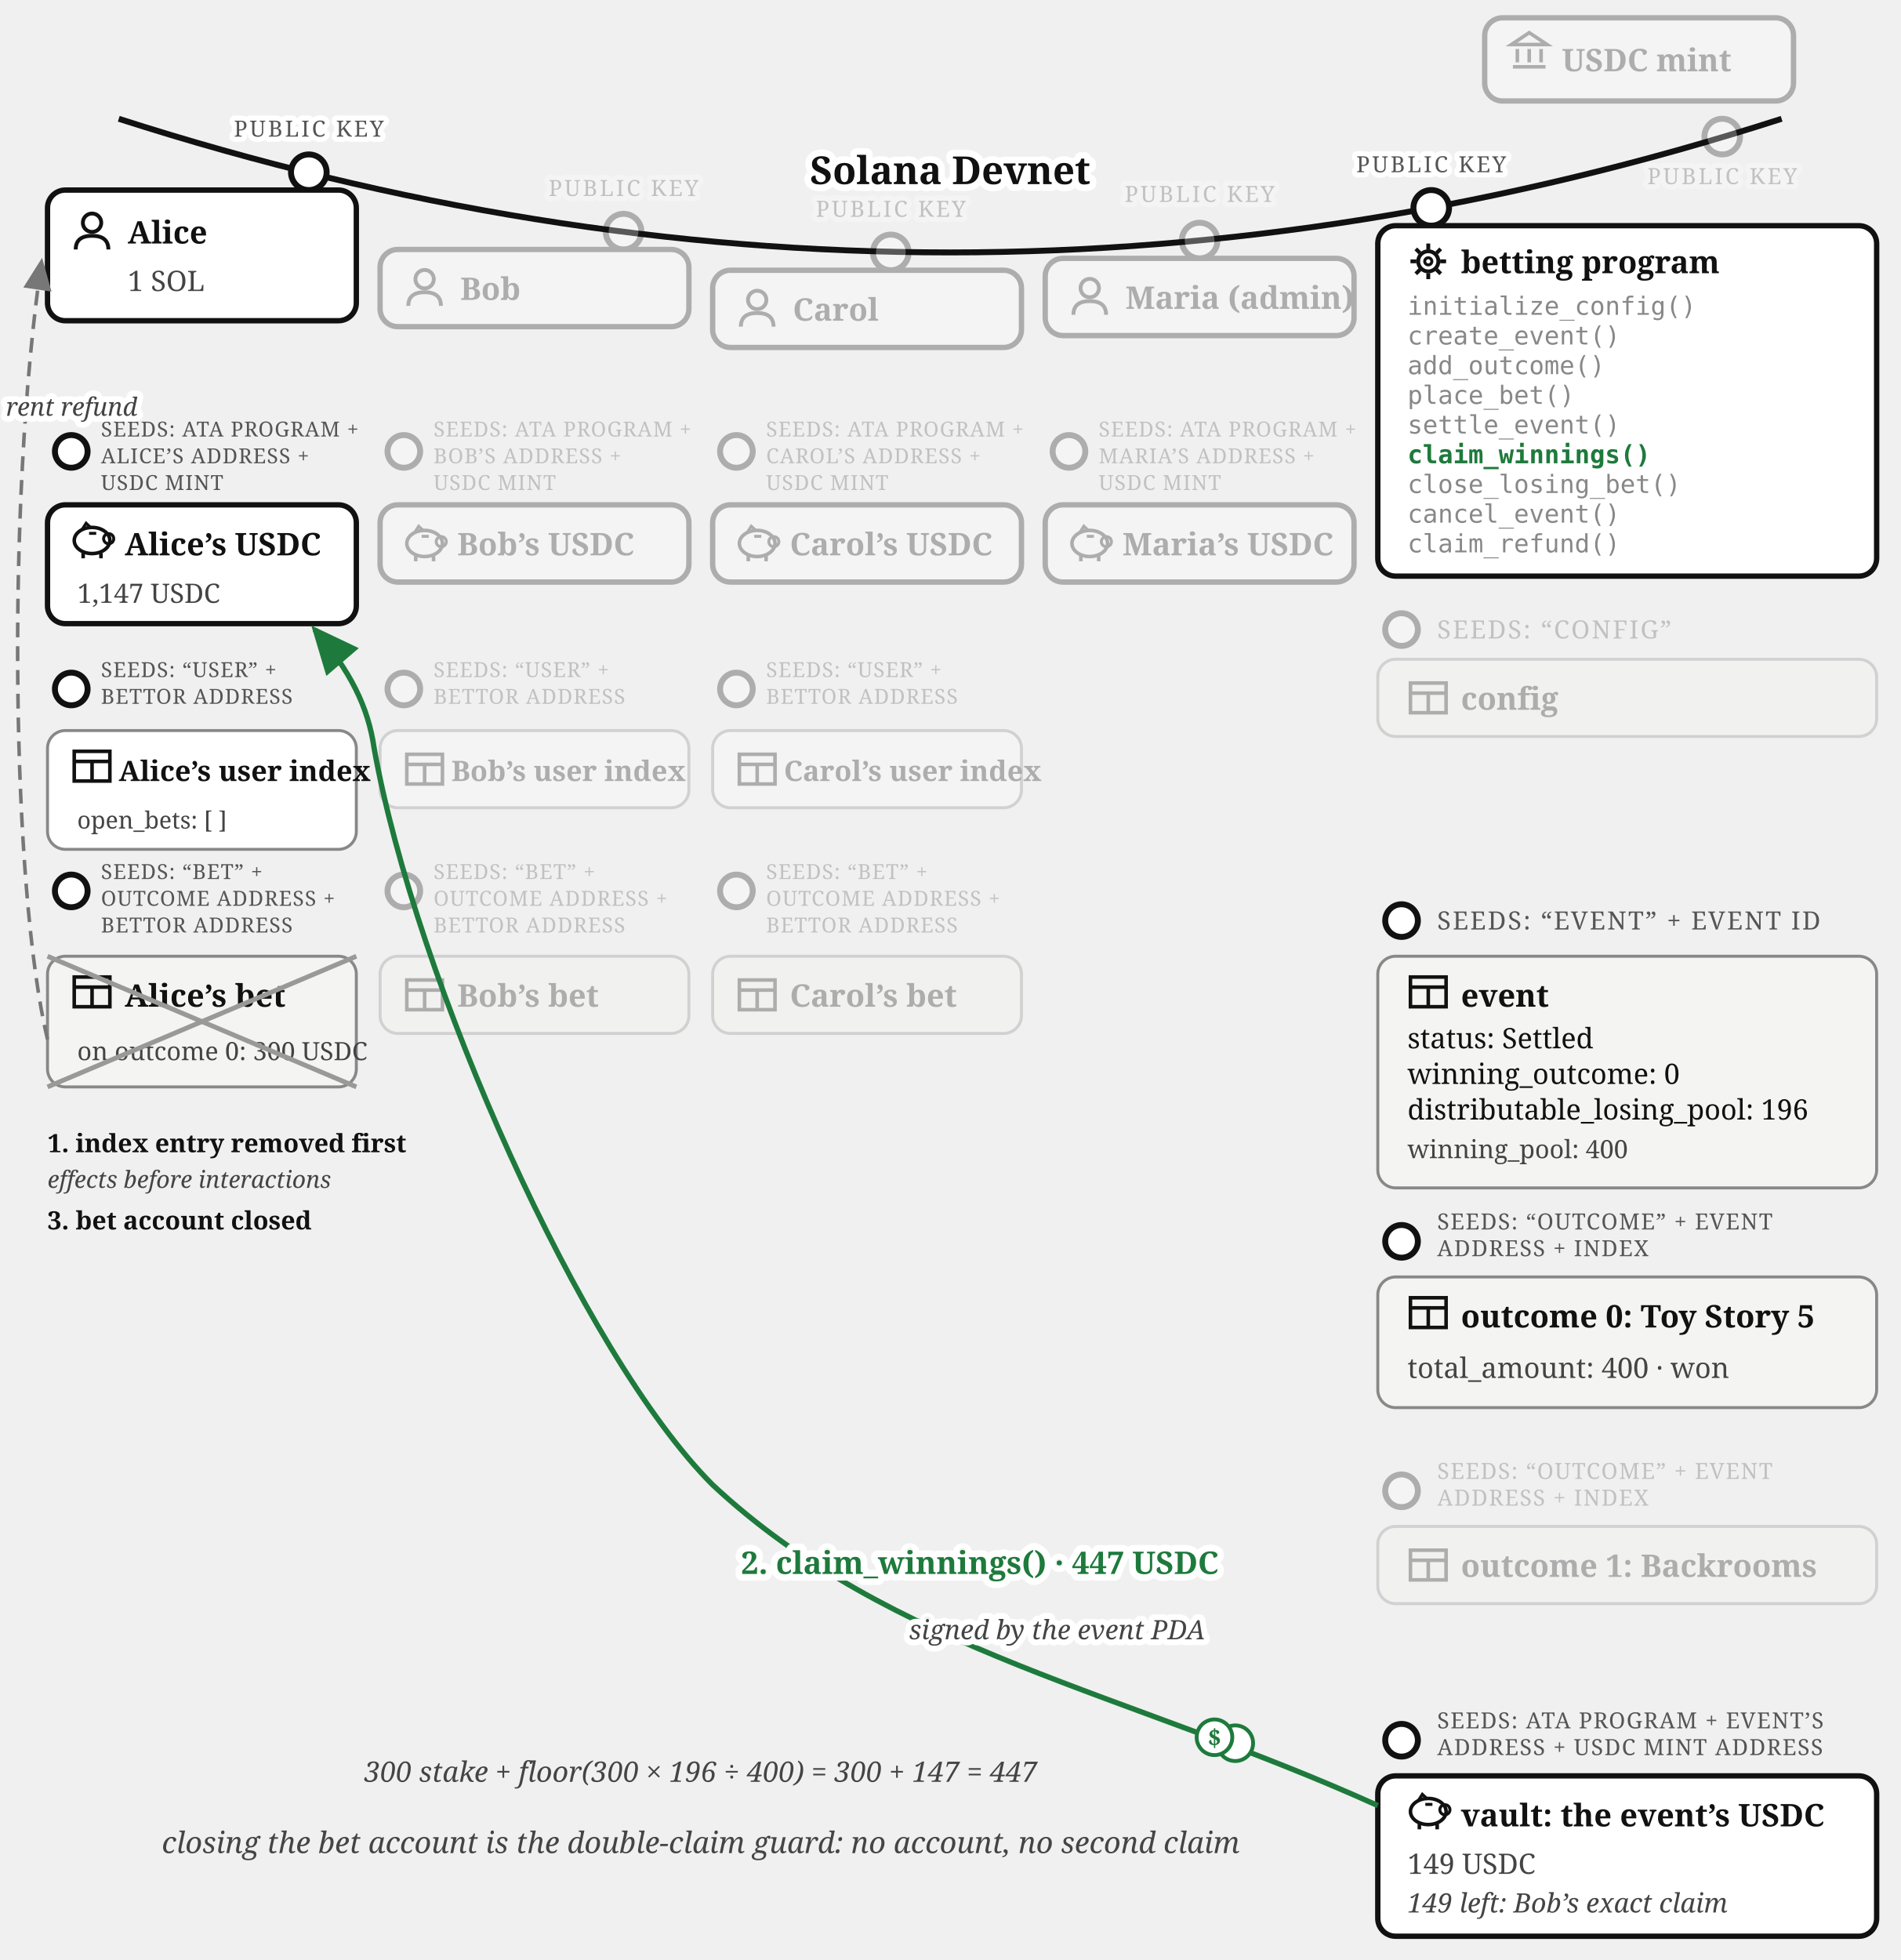
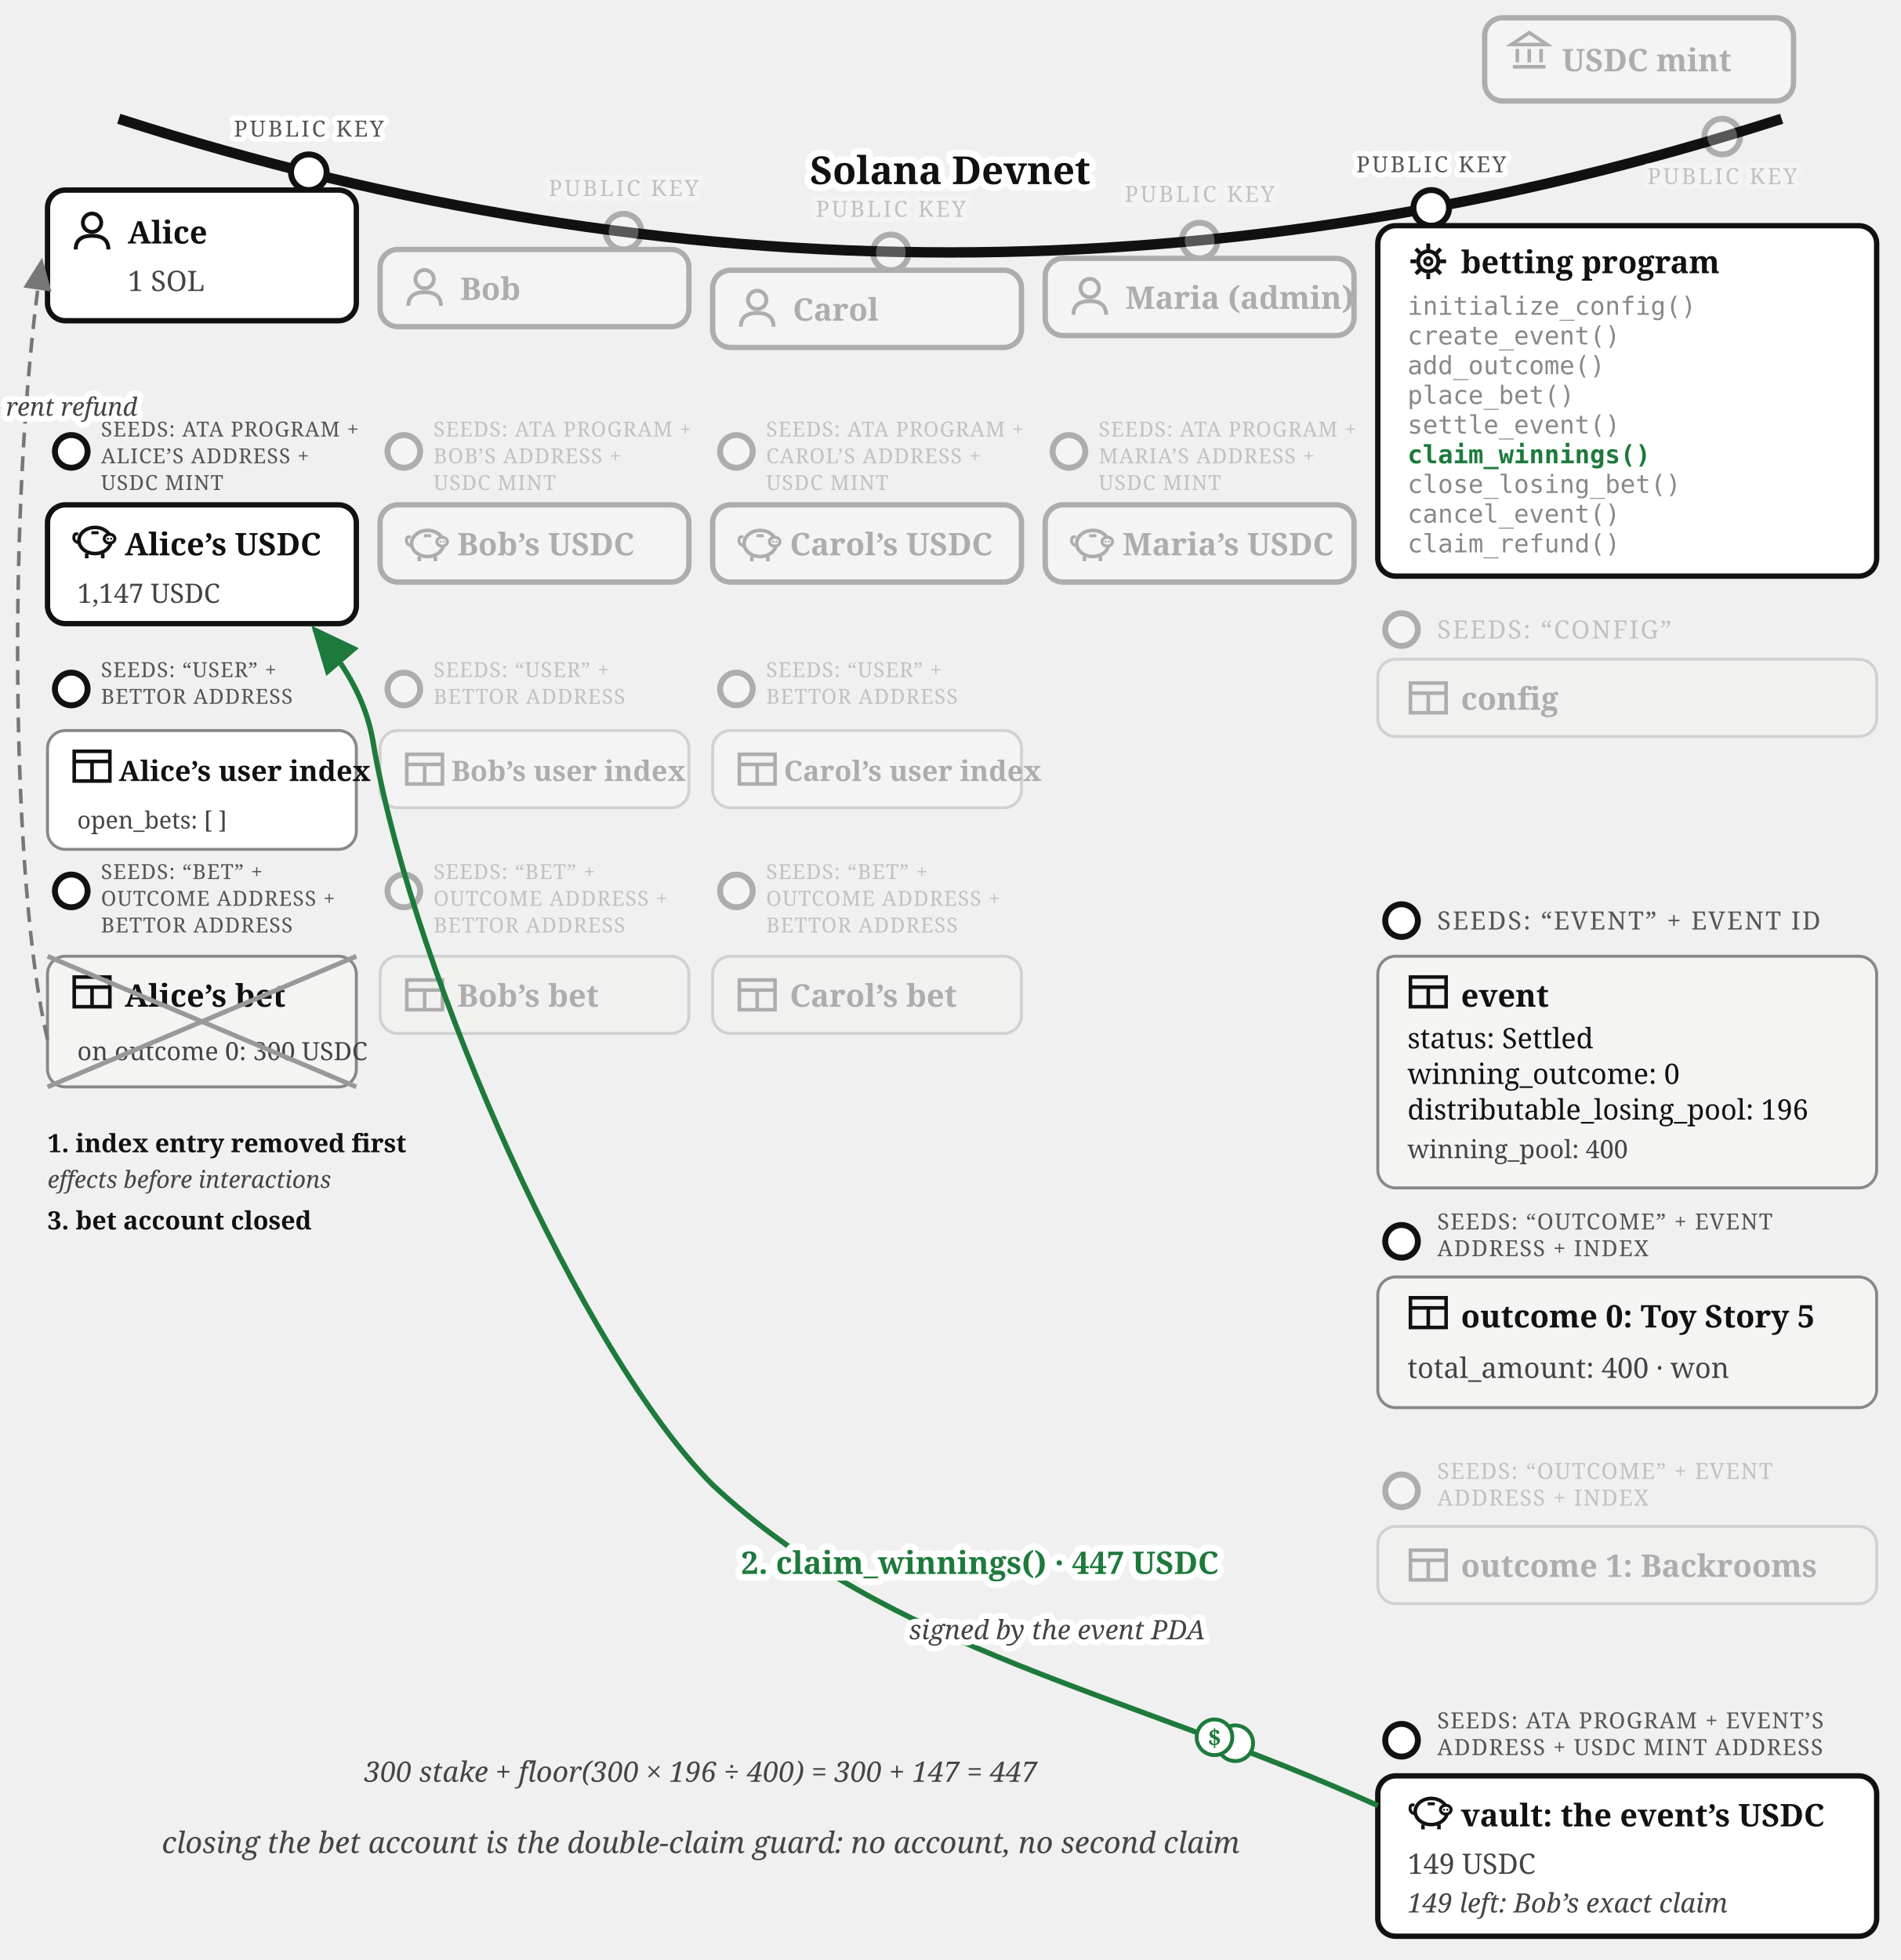
<svg xmlns="http://www.w3.org/2000/svg" viewBox="0 0 640 660" font-family="Georgia, serif" fill="#111">
  <defs>
    <marker id="betting-claim-arr" markerWidth="9" markerHeight="8" refX="8" refY="4" orient="auto">
      <path d="M0,0 L9,4 L0,8 z" fill="#1e7a3c" />
    </marker>
    <marker id="betting-claim-arrg" markerWidth="9" markerHeight="8" refX="8" refY="4" orient="auto">
      <path d="M0,0 L9,4 L0,8 z" fill="#777" />
    </marker>
  </defs>
-   <path d="M 40,40 Q 320,130 600,40" fill="none" stroke="#111" stroke-width="2" />
+   <path d="M 40,40 Q 320,130 600,40" fill="none" stroke="#111" stroke-width="3.5" />
  <text stroke="#fff" stroke-width="4.5" paint-order="stroke" stroke-linejoin="round" x="320" y="62" font-size="13" font-weight="bold" text-anchor="middle">Solana Devnet</text>
  <g opacity="0.3">
    <circle cx="580" cy="46" r="6" fill="#fff" stroke="#111" stroke-width="2" />
    <text stroke="#fff" stroke-width="3.5" paint-order="stroke" stroke-linejoin="round" x="580" y="62" font-size="7.5" letter-spacing="0.8" fill="#555" text-anchor="middle">PUBLIC KEY</text>
    <rect x="500" y="6" width="104" height="28" rx="6" fill="#fff" stroke="#111" stroke-width="1.8" />
    <g transform="translate(508,10)" stroke="#111" stroke-width="1.2" fill="none">
      <path d="M 1,5 L 7,1 L 13,5 Z" />
      <line x1="3" y1="6.5" x2="3" y2="11" />
      <line x1="7" y1="6.5" x2="7" y2="11" />
      <line x1="11" y1="6.5" x2="11" y2="11" />
      <line x1="1.5" y1="12.5" x2="12.5" y2="12.5" />
    </g>
    <text x="526" y="24" font-size="10.5" font-weight="bold">USDC mint</text>
  </g>
  <g>
    <circle cx="104" cy="58" r="6" fill="#fff" stroke="#111" stroke-width="2" />
    <text stroke="#fff" stroke-width="3.5" paint-order="stroke" stroke-linejoin="round" x="104" y="46" font-size="7.5" letter-spacing="0.8" fill="#555" text-anchor="middle">PUBLIC KEY</text>
    <rect x="16" y="64" width="104" height="44" rx="6" fill="#fff" stroke="#111" stroke-width="1.8" />
    <g transform="translate(24,71)">
      <circle cx="7" cy="4" r="3.1" fill="none" stroke="#111" stroke-width="1.3" />
      <path d="M 1.5,13 Q 1.5,8.4 7,8.4 Q 12.5,8.4 12.5,13" fill="none" stroke="#111" stroke-width="1.3" />
    </g>
    <text x="43" y="82" font-size="10.5" font-weight="bold">Alice</text>
    <text x="43" y="98" font-size="9.5" fill="#444">1 SOL</text>
  </g>
  <g opacity="0.3">
    <circle cx="210" cy="78" r="6" fill="#fff" stroke="#111" stroke-width="2" />
    <text stroke="#fff" stroke-width="3.5" paint-order="stroke" stroke-linejoin="round" x="210" y="66" font-size="7.5" letter-spacing="0.8" fill="#555" text-anchor="middle">PUBLIC KEY</text>
    <rect x="128" y="84" width="104" height="26" rx="6" fill="#fff" stroke="#111" stroke-width="1.8" />
    <g transform="translate(136,90)">
      <circle cx="7" cy="4" r="3.1" fill="none" stroke="#111" stroke-width="1.3" />
      <path d="M 1.5,13 Q 1.5,8.4 7,8.4 Q 12.5,8.4 12.5,13" fill="none" stroke="#111" stroke-width="1.3" />
    </g>
    <text x="155" y="101" font-size="10.5" font-weight="bold">Bob</text>
  </g>
  <g opacity="0.3">
    <circle cx="300" cy="85" r="6" fill="#fff" stroke="#111" stroke-width="2" />
    <text stroke="#fff" stroke-width="3.5" paint-order="stroke" stroke-linejoin="round" x="300" y="73" font-size="7.5" letter-spacing="0.8" fill="#555" text-anchor="middle">PUBLIC KEY</text>
    <rect x="240" y="91" width="104" height="26" rx="6" fill="#fff" stroke="#111" stroke-width="1.8" />
    <g transform="translate(248,97)">
      <circle cx="7" cy="4" r="3.1" fill="none" stroke="#111" stroke-width="1.3" />
      <path d="M 1.5,13 Q 1.5,8.4 7,8.4 Q 12.5,8.4 12.5,13" fill="none" stroke="#111" stroke-width="1.3" />
    </g>
    <text x="267" y="108" font-size="10.5" font-weight="bold">Carol</text>
  </g>
  <g opacity="0.3">
    <circle cx="404" cy="81" r="6" fill="#fff" stroke="#111" stroke-width="2" />
    <text stroke="#fff" stroke-width="3.5" paint-order="stroke" stroke-linejoin="round" x="404" y="68" font-size="7.5" letter-spacing="0.8" fill="#555" text-anchor="middle">PUBLIC KEY</text>
    <rect x="352" y="87" width="104" height="26" rx="6" fill="#fff" stroke="#111" stroke-width="1.8" />
    <g transform="translate(360,93)">
      <circle cx="7" cy="4" r="3.1" fill="none" stroke="#111" stroke-width="1.3" />
      <path d="M 1.5,13 Q 1.5,8.4 7,8.4 Q 12.5,8.4 12.5,13" fill="none" stroke="#111" stroke-width="1.3" />
    </g>
    <text x="379" y="104" font-size="10.5" font-weight="bold">Maria (admin)</text>
  </g>
  <g>
    <circle cx="24" cy="152" r="5.5" fill="#fff" stroke="#111" stroke-width="2" />
    <text x="34" y="147" font-size="7" letter-spacing="0.3" fill="#555">SEEDS: ATA PROGRAM +</text>
    <text x="34" y="156" font-size="7" letter-spacing="0.3" fill="#555">ALICE’S ADDRESS +</text>
    <text x="34" y="165" font-size="7" letter-spacing="0.3" fill="#555">USDC MINT</text>
    <rect x="16" y="170" width="104" height="40" rx="6" fill="#fff" stroke="#111" stroke-width="1.8" />
    <g transform="translate(24,175)">
-       <ellipse cx="7" cy="7" rx="6" ry="4.4" fill="none" stroke="#111" stroke-width="1.2" />
-       <circle cx="12.6" cy="6.4" r="1.7" fill="none" stroke="#111" stroke-width="1" />
-       <path d="M 3.6,3.4 L 5,1.2 L 6.8,2.9" fill="none" stroke="#111" stroke-width="1" />
-       <line x1="4" y1="11.2" x2="4" y2="13" stroke="#111" stroke-width="1.2" />
-       <line x1="10" y1="11.2" x2="10" y2="13" stroke="#111" stroke-width="1.2" />
-       <line x1="6" y1="4.6" x2="8.4" y2="4.6" stroke="#111" stroke-width="1" />
+       <path d="M 2.6,7.8 Q 0.6,7.4 0.9,5.6 Q 1.1,4.4 2.3,4.9" fill="none" stroke="#111" stroke-width="1" />
+       <ellipse cx="8" cy="7" rx="5.4" ry="4.4" fill="none" stroke="#111" stroke-width="1.2" />
+       <ellipse cx="12.9" cy="6.4" rx="1.8" ry="1.5" fill="#fff" stroke="#111" stroke-width="1" />
+       <circle cx="12.35" cy="6.4" r="0.35" fill="#111" />
+       <circle cx="13.45" cy="6.4" r="0.35" fill="#111" />
+       <line x1="5.2" y1="11.4" x2="5.2" y2="13" stroke="#111" stroke-width="1.2" />
+       <line x1="10.6" y1="11.4" x2="10.6" y2="13" stroke="#111" stroke-width="1.2" />
+       <line x1="6.8" y1="4.4" x2="9.2" y2="4.4" stroke="#111" stroke-width="1" />
    </g>
    <text x="42" y="187" font-size="10.5" font-weight="bold">Alice’s USDC</text>
    <text x="26" y="203" font-size="9" fill="#444">1,147 USDC</text>
  </g>
  <g opacity="0.3">
    <circle cx="136" cy="152" r="5.5" fill="#fff" stroke="#111" stroke-width="2" />
    <text x="146" y="147" font-size="7" letter-spacing="0.3" fill="#555">SEEDS: ATA PROGRAM +</text>
    <text x="146" y="156" font-size="7" letter-spacing="0.3" fill="#555">BOB’S ADDRESS +</text>
    <text x="146" y="165" font-size="7" letter-spacing="0.3" fill="#555">USDC MINT</text>
    <rect x="128" y="170" width="104" height="26" rx="6" fill="#fff" stroke="#111" stroke-width="1.8" />
    <g transform="translate(136,176)">
-       <ellipse cx="7" cy="7" rx="6" ry="4.4" fill="none" stroke="#111" stroke-width="1.2" />
-       <circle cx="12.6" cy="6.4" r="1.7" fill="none" stroke="#111" stroke-width="1" />
-       <path d="M 3.6,3.4 L 5,1.2 L 6.8,2.9" fill="none" stroke="#111" stroke-width="1" />
-       <line x1="4" y1="11.2" x2="4" y2="13" stroke="#111" stroke-width="1.2" />
-       <line x1="10" y1="11.2" x2="10" y2="13" stroke="#111" stroke-width="1.2" />
-       <line x1="6" y1="4.6" x2="8.4" y2="4.6" stroke="#111" stroke-width="1" />
+       <path d="M 2.6,7.8 Q 0.6,7.4 0.9,5.6 Q 1.1,4.4 2.3,4.9" fill="none" stroke="#111" stroke-width="1" />
+       <ellipse cx="8" cy="7" rx="5.4" ry="4.4" fill="none" stroke="#111" stroke-width="1.2" />
+       <ellipse cx="12.9" cy="6.4" rx="1.8" ry="1.5" fill="#fff" stroke="#111" stroke-width="1" />
+       <circle cx="12.35" cy="6.4" r="0.35" fill="#111" />
+       <circle cx="13.45" cy="6.4" r="0.35" fill="#111" />
+       <line x1="5.2" y1="11.4" x2="5.2" y2="13" stroke="#111" stroke-width="1.2" />
+       <line x1="10.6" y1="11.4" x2="10.6" y2="13" stroke="#111" stroke-width="1.2" />
+       <line x1="6.8" y1="4.4" x2="9.2" y2="4.4" stroke="#111" stroke-width="1" />
    </g>
    <text x="154" y="187" font-size="10.5" font-weight="bold">Bob’s USDC</text>
  </g>
  <g opacity="0.3">
    <circle cx="248" cy="152" r="5.5" fill="#fff" stroke="#111" stroke-width="2" />
    <text x="258" y="147" font-size="7" letter-spacing="0.3" fill="#555">SEEDS: ATA PROGRAM +</text>
    <text x="258" y="156" font-size="7" letter-spacing="0.3" fill="#555">CAROL’S ADDRESS +</text>
    <text x="258" y="165" font-size="7" letter-spacing="0.3" fill="#555">USDC MINT</text>
    <rect x="240" y="170" width="104" height="26" rx="6" fill="#fff" stroke="#111" stroke-width="1.8" />
    <g transform="translate(248,176)">
-       <ellipse cx="7" cy="7" rx="6" ry="4.4" fill="none" stroke="#111" stroke-width="1.2" />
-       <circle cx="12.6" cy="6.4" r="1.7" fill="none" stroke="#111" stroke-width="1" />
-       <path d="M 3.6,3.4 L 5,1.2 L 6.8,2.9" fill="none" stroke="#111" stroke-width="1" />
-       <line x1="4" y1="11.2" x2="4" y2="13" stroke="#111" stroke-width="1.2" />
-       <line x1="10" y1="11.2" x2="10" y2="13" stroke="#111" stroke-width="1.2" />
-       <line x1="6" y1="4.6" x2="8.4" y2="4.6" stroke="#111" stroke-width="1" />
+       <path d="M 2.6,7.8 Q 0.6,7.4 0.9,5.6 Q 1.1,4.4 2.3,4.9" fill="none" stroke="#111" stroke-width="1" />
+       <ellipse cx="8" cy="7" rx="5.4" ry="4.4" fill="none" stroke="#111" stroke-width="1.2" />
+       <ellipse cx="12.9" cy="6.4" rx="1.8" ry="1.5" fill="#fff" stroke="#111" stroke-width="1" />
+       <circle cx="12.35" cy="6.4" r="0.35" fill="#111" />
+       <circle cx="13.45" cy="6.4" r="0.35" fill="#111" />
+       <line x1="5.2" y1="11.4" x2="5.2" y2="13" stroke="#111" stroke-width="1.2" />
+       <line x1="10.6" y1="11.4" x2="10.6" y2="13" stroke="#111" stroke-width="1.2" />
+       <line x1="6.8" y1="4.4" x2="9.2" y2="4.4" stroke="#111" stroke-width="1" />
    </g>
    <text x="266" y="187" font-size="10.5" font-weight="bold">Carol’s USDC</text>
  </g>
  <g opacity="0.3">
    <circle cx="360" cy="152" r="5.5" fill="#fff" stroke="#111" stroke-width="2" />
    <text x="370" y="147" font-size="7" letter-spacing="0.3" fill="#555">SEEDS: ATA PROGRAM +</text>
    <text x="370" y="156" font-size="7" letter-spacing="0.3" fill="#555">MARIA’S ADDRESS +</text>
    <text x="370" y="165" font-size="7" letter-spacing="0.3" fill="#555">USDC MINT</text>
    <rect x="352" y="170" width="104" height="26" rx="6" fill="#fff" stroke="#111" stroke-width="1.8" />
    <g transform="translate(360,176)">
-       <ellipse cx="7" cy="7" rx="6" ry="4.4" fill="none" stroke="#111" stroke-width="1.2" />
-       <circle cx="12.6" cy="6.4" r="1.7" fill="none" stroke="#111" stroke-width="1" />
-       <path d="M 3.6,3.4 L 5,1.2 L 6.8,2.9" fill="none" stroke="#111" stroke-width="1" />
-       <line x1="4" y1="11.2" x2="4" y2="13" stroke="#111" stroke-width="1.2" />
-       <line x1="10" y1="11.2" x2="10" y2="13" stroke="#111" stroke-width="1.2" />
-       <line x1="6" y1="4.6" x2="8.4" y2="4.6" stroke="#111" stroke-width="1" />
+       <path d="M 2.6,7.8 Q 0.6,7.4 0.9,5.6 Q 1.1,4.4 2.3,4.9" fill="none" stroke="#111" stroke-width="1" />
+       <ellipse cx="8" cy="7" rx="5.4" ry="4.4" fill="none" stroke="#111" stroke-width="1.2" />
+       <ellipse cx="12.9" cy="6.4" rx="1.8" ry="1.5" fill="#fff" stroke="#111" stroke-width="1" />
+       <circle cx="12.35" cy="6.4" r="0.35" fill="#111" />
+       <circle cx="13.45" cy="6.4" r="0.35" fill="#111" />
+       <line x1="5.2" y1="11.4" x2="5.2" y2="13" stroke="#111" stroke-width="1.2" />
+       <line x1="10.6" y1="11.4" x2="10.6" y2="13" stroke="#111" stroke-width="1.2" />
+       <line x1="6.8" y1="4.4" x2="9.2" y2="4.4" stroke="#111" stroke-width="1" />
    </g>
    <text x="378" y="187" font-size="10.5" font-weight="bold">Maria’s USDC</text>
  </g>
  <g>
    <circle cx="24" cy="232" r="5.5" fill="#fff" stroke="#111" stroke-width="2" />
    <text x="34" y="228" font-size="7" letter-spacing="0.3" fill="#555">SEEDS: “USER” +</text>
    <text x="34" y="237" font-size="7" letter-spacing="0.3" fill="#555">BETTOR ADDRESS</text>
    <rect x="16" y="246" width="104" height="40" rx="6" fill="#fff" stroke="#888" />
    <g transform="translate(24,251)" stroke="#111" stroke-width="1.2" fill="none">
      <rect x="1" y="2" width="12" height="10" />
      <line x1="1" y1="5.4" x2="13" y2="5.4" />
      <line x1="7" y1="5.4" x2="7" y2="12" />
    </g>
    <text x="40" y="263" font-size="9.5" font-weight="bold">Alice’s user index</text>
    <text x="26" y="279" font-size="8" fill="#444">open_bets: [ ]</text>
  </g>
  <g opacity="0.3">
    <circle cx="136" cy="232" r="5.5" fill="#fff" stroke="#111" stroke-width="2" />
    <text x="146" y="228" font-size="7" letter-spacing="0.3" fill="#555">SEEDS: “USER” +</text>
    <text x="146" y="237" font-size="7" letter-spacing="0.3" fill="#555">BETTOR ADDRESS</text>
    <rect x="128" y="246" width="104" height="26" rx="6" fill="#fff" stroke="#888" />
    <g transform="translate(136,252)" stroke="#111" stroke-width="1.2" fill="none">
      <rect x="1" y="2" width="12" height="10" />
      <line x1="1" y1="5.4" x2="13" y2="5.4" />
      <line x1="7" y1="5.4" x2="7" y2="12" />
    </g>
    <text x="152" y="263" font-size="9.5" font-weight="bold">Bob’s user index</text>
  </g>
  <g opacity="0.3">
    <circle cx="248" cy="232" r="5.5" fill="#fff" stroke="#111" stroke-width="2" />
    <text x="258" y="228" font-size="7" letter-spacing="0.3" fill="#555">SEEDS: “USER” +</text>
    <text x="258" y="237" font-size="7" letter-spacing="0.3" fill="#555">BETTOR ADDRESS</text>
    <rect x="240" y="246" width="104" height="26" rx="6" fill="#fff" stroke="#888" />
    <g transform="translate(248,252)" stroke="#111" stroke-width="1.2" fill="none">
      <rect x="1" y="2" width="12" height="10" />
      <line x1="1" y1="5.4" x2="13" y2="5.4" />
      <line x1="7" y1="5.4" x2="7" y2="12" />
    </g>
    <text x="264" y="263" font-size="9.5" font-weight="bold">Carol’s user index</text>
  </g>
  <g>
    <circle cx="24" cy="300" r="5.5" fill="#fff" stroke="#111" stroke-width="2" />
    <text x="34" y="296" font-size="7" letter-spacing="0.3" fill="#555">SEEDS: “BET” +</text>
    <text x="34" y="305" font-size="7" letter-spacing="0.3" fill="#555">OUTCOME ADDRESS +</text>
    <text x="34" y="314" font-size="7" letter-spacing="0.3" fill="#555">BETTOR ADDRESS</text>
    <rect x="16" y="322" width="104" height="44" rx="6" fill="#f4f4f2" stroke="#888" />
    <g transform="translate(24,327)" stroke="#111" stroke-width="1.2" fill="none">
      <rect x="1" y="2" width="12" height="10" />
      <line x1="1" y1="5.4" x2="13" y2="5.4" />
      <line x1="7" y1="5.4" x2="7" y2="12" />
    </g>
    <text x="42" y="339" font-size="10.5" font-weight="bold">Alice’s bet</text>
    <text x="26" y="357" font-size="8.5" fill="#444">on outcome 0: 300 USDC</text>
    <line x1="16" y1="322" x2="120" y2="366" stroke="#999" stroke-width="1.6" />
    <line x1="120" y1="322" x2="16" y2="366" stroke="#999" stroke-width="1.6" />
  </g>
  <g opacity="0.3">
    <circle cx="136" cy="300" r="5.5" fill="#fff" stroke="#111" stroke-width="2" />
    <text x="146" y="296" font-size="7" letter-spacing="0.3" fill="#555">SEEDS: “BET” +</text>
    <text x="146" y="305" font-size="7" letter-spacing="0.3" fill="#555">OUTCOME ADDRESS +</text>
    <text x="146" y="314" font-size="7" letter-spacing="0.3" fill="#555">BETTOR ADDRESS</text>
    <rect x="128" y="322" width="104" height="26" rx="6" fill="#f4f4f2" stroke="#888" />
    <g transform="translate(136,328)" stroke="#111" stroke-width="1.2" fill="none">
      <rect x="1" y="2" width="12" height="10" />
      <line x1="1" y1="5.4" x2="13" y2="5.4" />
      <line x1="7" y1="5.4" x2="7" y2="12" />
    </g>
    <text x="154" y="339" font-size="10.5" font-weight="bold">Bob’s bet</text>
  </g>
  <g opacity="0.3">
    <circle cx="248" cy="300" r="5.5" fill="#fff" stroke="#111" stroke-width="2" />
    <text x="258" y="296" font-size="7" letter-spacing="0.3" fill="#555">SEEDS: “BET” +</text>
    <text x="258" y="305" font-size="7" letter-spacing="0.3" fill="#555">OUTCOME ADDRESS +</text>
    <text x="258" y="314" font-size="7" letter-spacing="0.3" fill="#555">BETTOR ADDRESS</text>
    <rect x="240" y="322" width="104" height="26" rx="6" fill="#f4f4f2" stroke="#888" />
    <g transform="translate(248,328)" stroke="#111" stroke-width="1.2" fill="none">
      <rect x="1" y="2" width="12" height="10" />
      <line x1="1" y1="5.4" x2="13" y2="5.4" />
      <line x1="7" y1="5.4" x2="7" y2="12" />
    </g>
    <text x="266" y="339" font-size="10.5" font-weight="bold">Carol’s bet</text>
  </g>
  <g>
    <circle cx="482" cy="70" r="6" fill="#fff" stroke="#111" stroke-width="2" />
    <text stroke="#fff" stroke-width="3.5" paint-order="stroke" stroke-linejoin="round" x="482" y="58" font-size="7.5" letter-spacing="0.8" fill="#555" text-anchor="middle">PUBLIC KEY</text>
    <rect x="464" y="76" width="168" height="118" rx="6" fill="#fff" stroke="#111" stroke-width="1.8" />
    <g transform="translate(474,81)">
      <circle cx="7" cy="7" r="3.4" fill="none" stroke="#111" stroke-width="1.3" />
      <circle cx="7" cy="7" r="1.2" fill="none" stroke="#111" stroke-width="1" />
      <g stroke="#111" stroke-width="1.3">
        <line x1="7" y1="1" x2="7" y2="3" />
        <line x1="7" y1="11" x2="7" y2="13" />
        <line x1="1" y1="7" x2="3" y2="7" />
        <line x1="11" y1="7" x2="13" y2="7" />
        <line x1="2.8" y1="2.8" x2="4.2" y2="4.2" />
        <line x1="9.8" y1="9.8" x2="11.2" y2="11.2" />
        <line x1="11.2" y1="2.8" x2="9.8" y2="4.2" />
        <line x1="2.8" y1="11.2" x2="4.2" y2="9.8" />
      </g>
    </g>
    <text x="492" y="92" font-size="10.5" font-weight="bold">betting program</text>
    <text x="474" y="106" font-size="8.5" font-family="Menlo, monospace" fill="#888">initialize_config()</text>
    <text x="474" y="116" font-size="8.5" font-family="Menlo, monospace" fill="#888">create_event()</text>
    <text x="474" y="126" font-size="8.5" font-family="Menlo, monospace" fill="#888">add_outcome()</text>
    <text x="474" y="136" font-size="8.5" font-family="Menlo, monospace" fill="#888">place_bet()</text>
    <text x="474" y="146" font-size="8.5" font-family="Menlo, monospace" fill="#888">settle_event()</text>
    <text x="474" y="156" font-size="8.5" font-family="Menlo, monospace" font-weight="bold" fill="#1e7a3c">claim_winnings()</text>
    <text x="474" y="166" font-size="8.5" font-family="Menlo, monospace" fill="#888">close_losing_bet()</text>
    <text x="474" y="176" font-size="8.5" font-family="Menlo, monospace" fill="#888">cancel_event()</text>
    <text x="474" y="186" font-size="8.5" font-family="Menlo, monospace" fill="#888">claim_refund()</text>
  </g>
  <g opacity="0.3">
    <circle cx="472" cy="212" r="5.5" fill="#fff" stroke="#111" stroke-width="2" />
    <text x="484" y="215" font-size="8.5" letter-spacing="0.6" fill="#555">SEEDS: “CONFIG”</text>
    <rect x="464" y="222" width="168" height="26" rx="6" fill="#f4f4f2" stroke="#888" />
    <g transform="translate(474,228)" stroke="#111" stroke-width="1.2" fill="none">
      <rect x="1" y="2" width="12" height="10" />
      <line x1="1" y1="5.4" x2="13" y2="5.4" />
      <line x1="7" y1="5.4" x2="7" y2="12" />
    </g>
    <text x="492" y="239" font-size="10.5" font-weight="bold">config</text>
  </g>
  <g>
    <circle cx="472" cy="310" r="5.5" fill="#fff" stroke="#111" stroke-width="2" />
    <text x="484" y="313" font-size="8.5" letter-spacing="0.6" fill="#555">SEEDS: “EVENT” + EVENT ID</text>
    <rect x="464" y="322" width="168" height="78" rx="6" fill="#f4f4f2" stroke="#888" />
    <g transform="translate(474,327)" stroke="#111" stroke-width="1.2" fill="none">
      <rect x="1" y="2" width="12" height="10" />
      <line x1="1" y1="5.4" x2="13" y2="5.4" />
      <line x1="7" y1="5.4" x2="7" y2="12" />
    </g>
    <text x="492" y="339" font-size="10.5" font-weight="bold">event</text>
    <text x="474" y="353" font-size="9.5">status: Settled</text>
    <text x="474" y="365" font-size="9.5">winning_outcome: 0</text>
    <text x="474" y="377" font-size="9.5">distributable_losing_pool: 196</text>
    <text x="474" y="390" font-size="8.5" fill="#444">winning_pool: 400</text>
  </g>
  <g>
    <circle cx="472" cy="418" r="5.5" fill="#fff" stroke="#111" stroke-width="2" />
    <text x="484" y="414" font-size="7.5" letter-spacing="0.4" fill="#555">SEEDS: “OUTCOME” + EVENT</text>
    <text x="484" y="423" font-size="7.5" letter-spacing="0.4" fill="#555">ADDRESS + INDEX</text>
    <rect x="464" y="430" width="168" height="44" rx="6" fill="#f4f4f2" stroke="#888" />
    <g transform="translate(474,435)" stroke="#111" stroke-width="1.2" fill="none">
      <rect x="1" y="2" width="12" height="10" />
      <line x1="1" y1="5.4" x2="13" y2="5.4" />
      <line x1="7" y1="5.4" x2="7" y2="12" />
    </g>
    <text x="492" y="447" font-size="10.5" font-weight="bold">outcome 0: Toy Story 5</text>
    <text x="474" y="464" font-size="9.5" fill="#444">total_amount: 400 · won</text>
  </g>
  <g opacity="0.3">
    <circle cx="472" cy="502" r="5.5" fill="#fff" stroke="#111" stroke-width="2" />
    <text x="484" y="498" font-size="7.5" letter-spacing="0.4" fill="#555">SEEDS: “OUTCOME” + EVENT</text>
    <text x="484" y="507" font-size="7.5" letter-spacing="0.4" fill="#555">ADDRESS + INDEX</text>
    <rect x="464" y="514" width="168" height="26" rx="6" fill="#f4f4f2" stroke="#888" />
    <g transform="translate(474,520)" stroke="#111" stroke-width="1.2" fill="none">
      <rect x="1" y="2" width="12" height="10" />
      <line x1="1" y1="5.4" x2="13" y2="5.4" />
      <line x1="7" y1="5.4" x2="7" y2="12" />
    </g>
    <text x="492" y="531" font-size="10.5" font-weight="bold">outcome 1: Backrooms</text>
  </g>
  <g>
    <circle cx="472" cy="586" r="5.5" fill="#fff" stroke="#111" stroke-width="2" />
    <text x="484" y="582" font-size="7.5" letter-spacing="0.4" fill="#555">SEEDS: ATA PROGRAM + EVENT’S</text>
    <text x="484" y="591" font-size="7.5" letter-spacing="0.4" fill="#555">ADDRESS + USDC MINT ADDRESS</text>
    <rect x="464" y="598" width="168" height="54" rx="6" fill="#fff" stroke="#111" stroke-width="1.8" />
    <g transform="translate(474,603)">
-       <ellipse cx="7" cy="7" rx="6" ry="4.4" fill="none" stroke="#111" stroke-width="1.2" />
-       <circle cx="12.6" cy="6.4" r="1.7" fill="none" stroke="#111" stroke-width="1" />
-       <path d="M 3.6,3.4 L 5,1.2 L 6.8,2.9" fill="none" stroke="#111" stroke-width="1" />
-       <line x1="4" y1="11.2" x2="4" y2="13" stroke="#111" stroke-width="1.2" />
-       <line x1="10" y1="11.2" x2="10" y2="13" stroke="#111" stroke-width="1.2" />
-       <line x1="6" y1="4.6" x2="8.4" y2="4.6" stroke="#111" stroke-width="1" />
+       <path d="M 2.6,7.8 Q 0.6,7.4 0.9,5.6 Q 1.1,4.4 2.3,4.9" fill="none" stroke="#111" stroke-width="1" />
+       <ellipse cx="8" cy="7" rx="5.4" ry="4.4" fill="none" stroke="#111" stroke-width="1.2" />
+       <ellipse cx="12.9" cy="6.4" rx="1.8" ry="1.5" fill="#fff" stroke="#111" stroke-width="1" />
+       <circle cx="12.35" cy="6.4" r="0.35" fill="#111" />
+       <circle cx="13.45" cy="6.4" r="0.35" fill="#111" />
+       <line x1="5.2" y1="11.4" x2="5.2" y2="13" stroke="#111" stroke-width="1.2" />
+       <line x1="10.6" y1="11.4" x2="10.6" y2="13" stroke="#111" stroke-width="1.2" />
+       <line x1="6.8" y1="4.4" x2="9.2" y2="4.4" stroke="#111" stroke-width="1" />
    </g>
    <text x="492" y="615" font-size="10.5" font-weight="bold">vault: the event’s USDC</text>
    <text x="474" y="631" font-size="9.5" fill="#444">149 USDC</text>
    <text x="474" y="644" font-size="9" fill="#444" font-style="italic">149 left: Bob’s exact claim</text>
  </g>
  <path d="M 464,608 C 380,570 300,556 240,500 C 196,456 140,330 126,252 C 124,238 118,226 106,212" fill="none" stroke="#1e7a3c" stroke-width="1.8" marker-end="url(#betting-claim-arr)" />
  <text stroke="#fff" stroke-width="4.5" paint-order="stroke" stroke-linejoin="round" x="330" y="530" font-size="10.5" font-weight="bold" fill="#1e7a3c" text-anchor="middle">2. claim_winnings() · 447 USDC</text>
  <text stroke="#fff" stroke-width="4" paint-order="stroke" stroke-linejoin="round" x="356" y="552" font-size="9" font-style="italic" fill="#444" text-anchor="middle">signed by the event PDA</text>
  <g transform="translate(412,585)">
    <circle cx="4" cy="2" r="6" fill="#fff" stroke="#1e7a3c" stroke-width="1.3" />
    <circle cx="-3" cy="0" r="6" fill="#fff" stroke="#1e7a3c" stroke-width="1.3" />
    <text x="-3" y="3" font-size="8" font-weight="bold" fill="#1e7a3c" text-anchor="middle">$</text>
  </g>
  <path d="M 16,350 C 4,300 2,170 14,88" fill="none" stroke="#777" stroke-width="1.2" stroke-dasharray="5 3" marker-end="url(#betting-claim-arrg)" />
  <text stroke="#fff" stroke-width="4" paint-order="stroke" stroke-linejoin="round" x="2" y="140" font-size="8.5" fill="#444" font-style="italic">rent refund</text>
  <text x="16" y="388" font-size="8.5" font-weight="bold">1. index entry removed first</text>
  <text x="16" y="400" font-size="8" fill="#444" font-style="italic">effects before interactions</text>
  <text x="16" y="414" font-size="8.5" font-weight="bold">3. bet account closed</text>
  <text x="236" y="600" font-size="9.5" fill="#444" font-style="italic" text-anchor="middle">300 stake + floor(300 × 196 ÷ 400) = 300 + 147 = 447</text>
  <text x="236" y="624" font-size="10" fill="#444" font-style="italic" text-anchor="middle">closing the bet account is the double-claim guard: no account, no second claim</text>
</svg>
